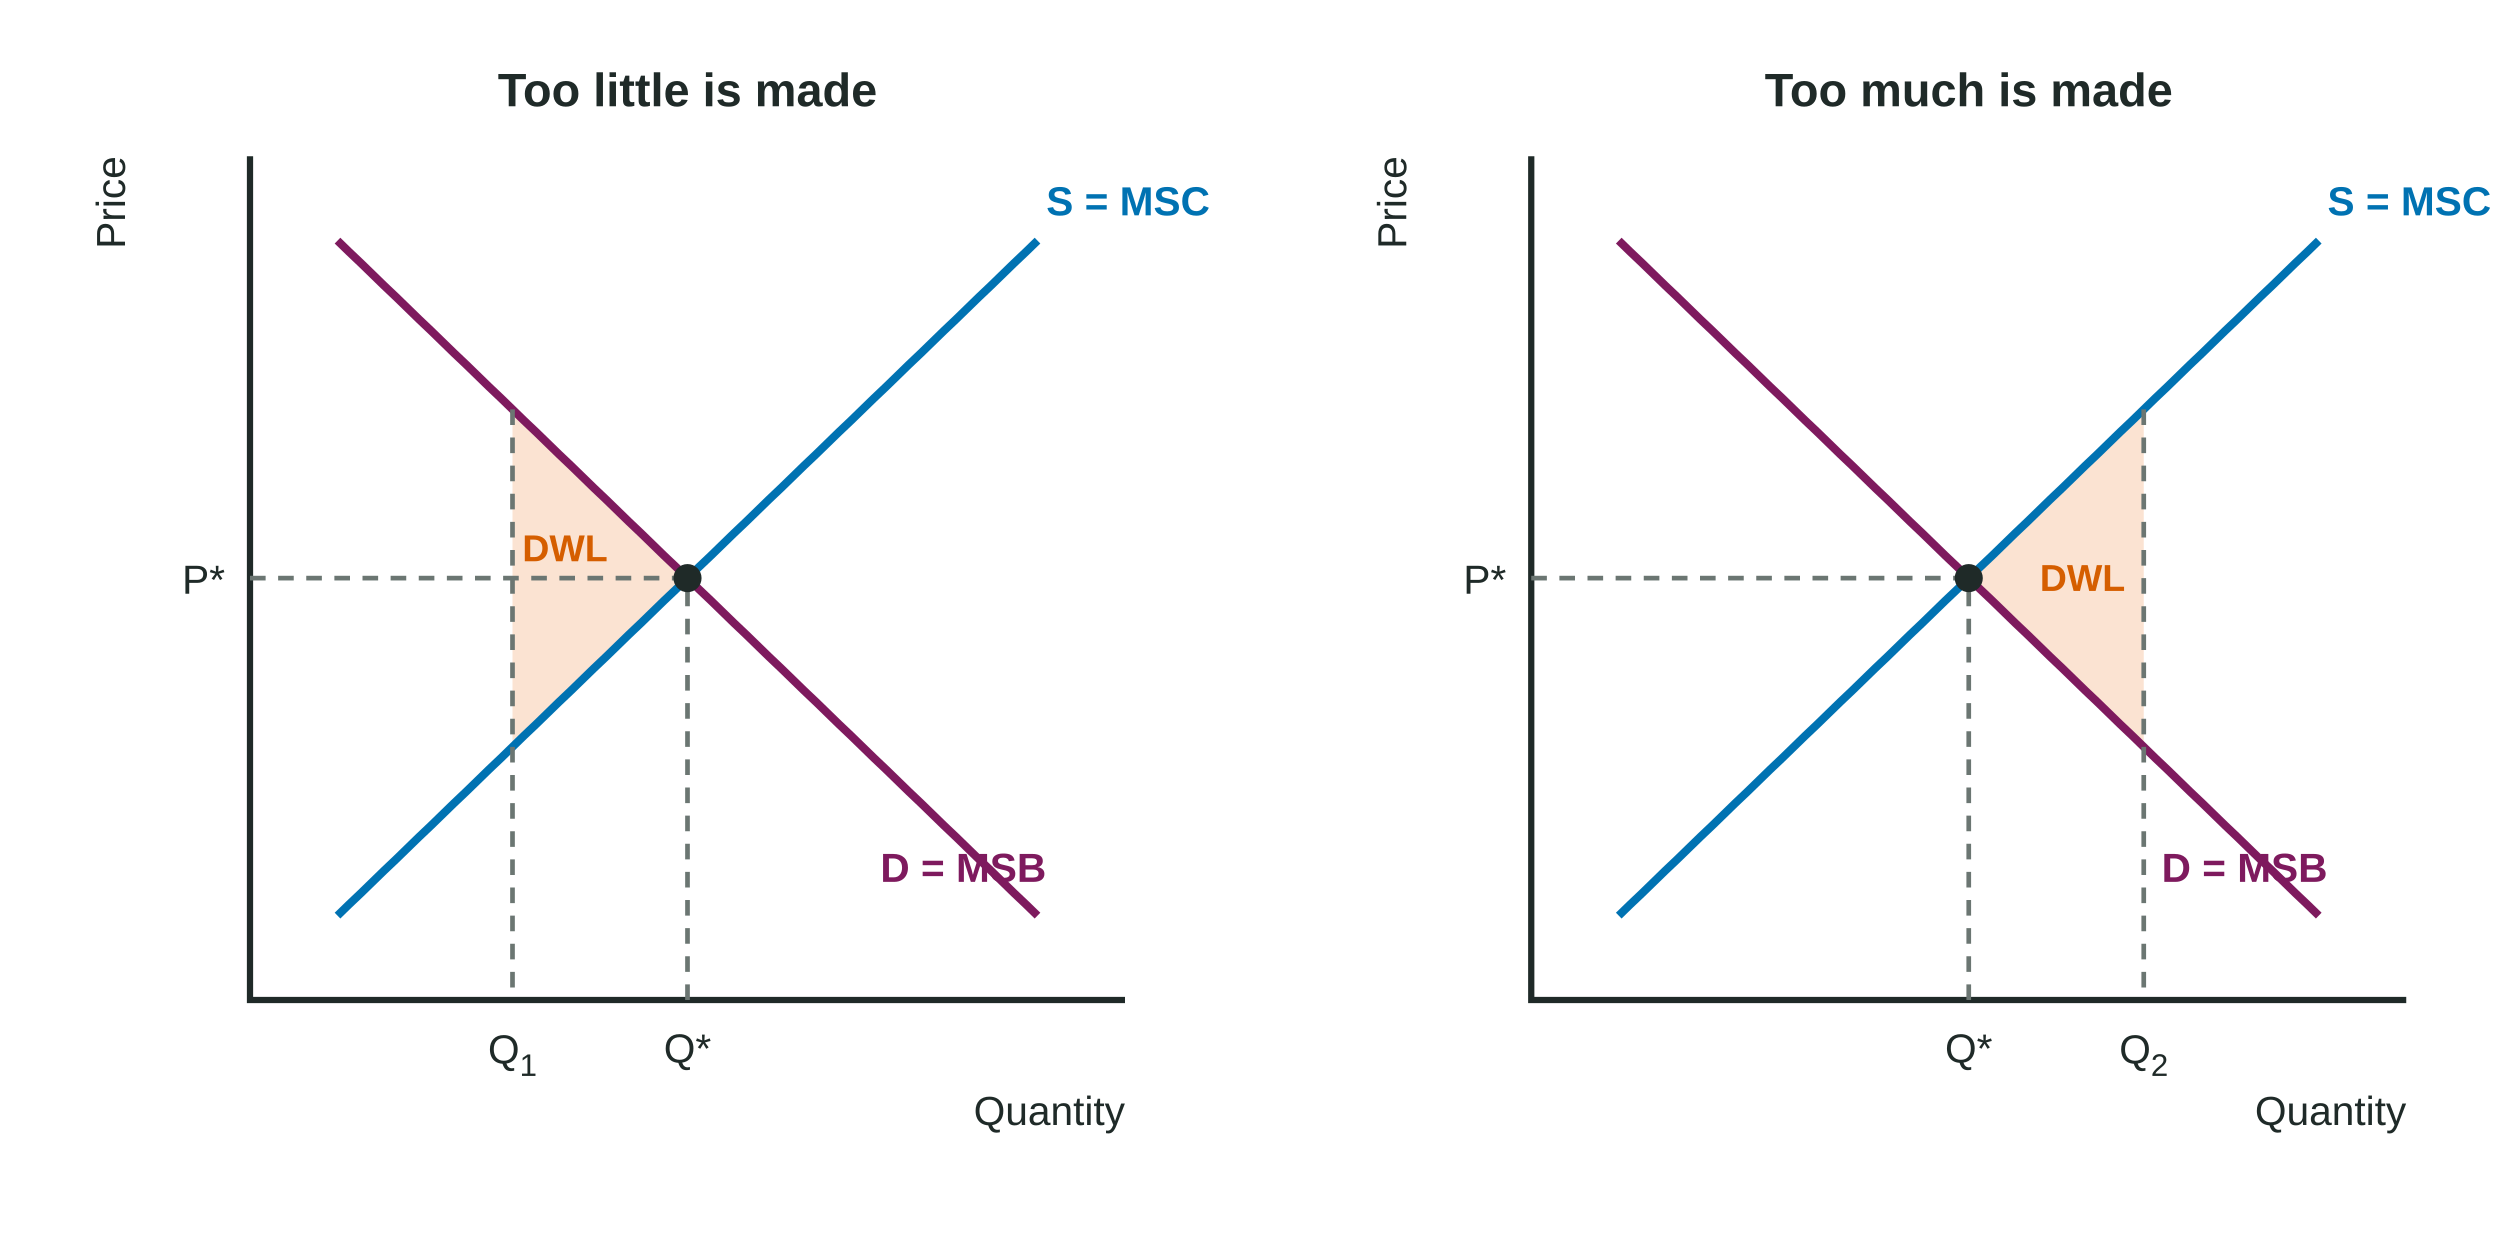
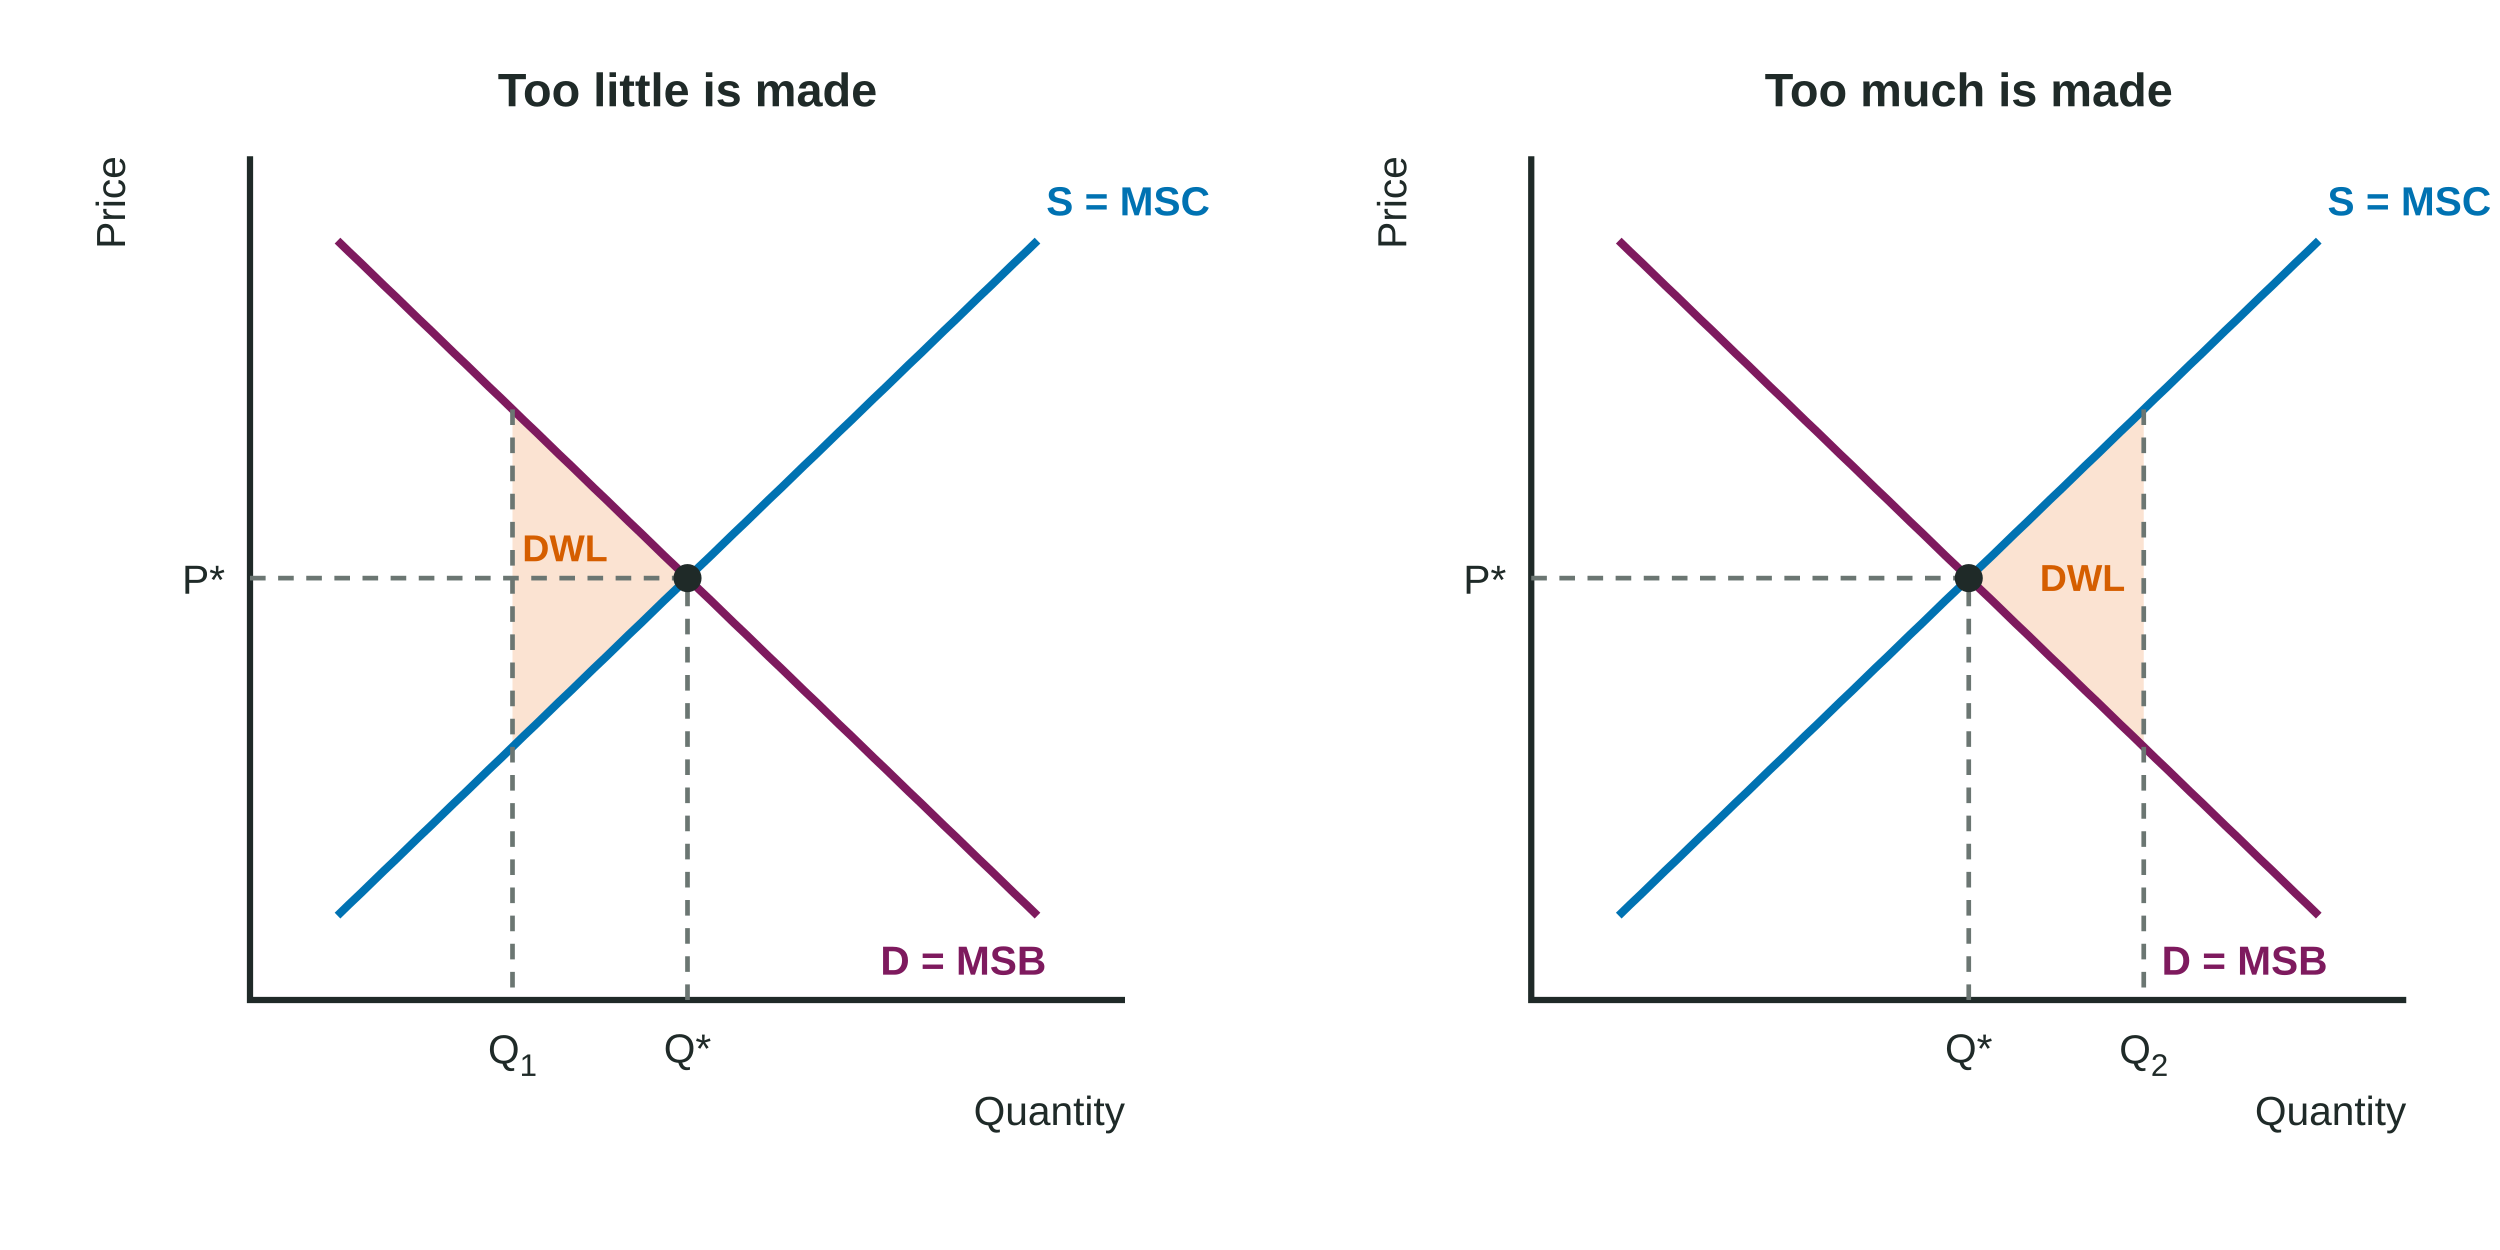
<svg xmlns="http://www.w3.org/2000/svg" viewBox="0 0 800 400" width="800" height="400" role="img" aria-labelledby="market-efficiency-dwl-t market-efficiency-dwl-d" font-family="Arial, Helvetica, sans-serif">
  <defs>
    <marker id="market-efficiency-dwl-ar" viewBox="0 0 10 10" refX="9" refY="5" markerWidth="7" markerHeight="7" orient="auto-start-reverse">
      <path d="M0,0 L10,5 L0,10 z" fill="#1F2A28" />
    </marker>
    <marker id="market-efficiency-dwl-arA" viewBox="0 0 10 10" refX="9" refY="5" markerWidth="7" markerHeight="7" orient="auto-start-reverse">
      <path d="M0,0 L10,5 L0,10 z" fill="#7E1A5E" />
    </marker>
    <marker id="market-efficiency-dwl-arV" viewBox="0 0 10 10" refX="9" refY="5" markerWidth="7" markerHeight="7" orient="auto-start-reverse">
      <path d="M0,0 L10,5 L0,10 z" fill="#D55E00" />
    </marker>
    <marker id="market-efficiency-dwl-arB" viewBox="0 0 10 10" refX="9" refY="5" markerWidth="7" markerHeight="7" orient="auto-start-reverse">
      <path d="M0,0 L10,5 L0,10 z" fill="#0072B2" />
    </marker>
  </defs>
  <rect width="800" height="400" fill="#FFFFFF" />
  <text x="220" y="34" font-size="15" font-weight="bold" fill="#1F2A28" text-anchor="middle">Too little is made</text>
  <path d="M80 50V320H360" fill="none" stroke="#1F2A28" stroke-width="2" />
  <text x="360" y="360" font-size="13" font-weight="normal" fill="#1F2A28" text-anchor="end">Quantity</text>
  <text transform="translate(40 50) rotate(-90)" font-size="13" fill="#1F2A28" text-anchor="end">Price</text>
  <path d="M164 239L164 131L220 185Z" fill="#FBE3D2" stroke="none" fill-opacity="1" />
  <path d="M108 77L111.7 80.6L115.5 84.2L119.2 87.8L122.9 91.4L126.7 95L130.4 98.6L134.1 102.2L137.9 105.8L141.6 109.4L145.3 113L149.1 116.6L152.8 120.2L156.5 123.8L160.3 127.4L164 131L167.7 134.6L171.5 138.2L175.2 141.8L178.9 145.4L182.7 149L186.4 152.6L190.1 156.2L193.9 159.8L197.6 163.4L201.3 167L205.1 170.6L208.8 174.2L212.5 177.8L216.3 181.4L220 185L223.7 188.6L227.5 192.2L231.2 195.8L234.9 199.4L238.7 203L242.4 206.6L246.1 210.2L249.9 213.8L253.6 217.4L257.3 221L261.1 224.6L264.8 228.2L268.5 231.8L272.3 235.4L276 239L279.7 242.6L283.5 246.2L287.2 249.8L290.9 253.4L294.7 257L298.4 260.6L302.1 264.2L305.9 267.8L309.6 271.4L313.3 275L317.1 278.6L320.8 282.2L324.5 285.8L328.3 289.4L332 293" fill="none" stroke="#7E1A5E" stroke-width="2.6" />
  <path d="M108 293L111.7 289.4L115.5 285.8L119.2 282.2L122.9 278.6L126.7 275L130.4 271.4L134.1 267.8L137.9 264.2L141.6 260.6L145.3 257L149.1 253.4L152.8 249.8L156.5 246.2L160.3 242.6L164 239L167.7 235.4L171.5 231.8L175.2 228.2L178.9 224.6L182.7 221L186.4 217.4L190.1 213.8L193.9 210.2L197.6 206.6L201.3 203L205.1 199.4L208.8 195.8L212.5 192.2L216.3 188.6L220 185L223.7 181.4L227.5 177.8L231.2 174.2L234.9 170.6L238.7 167L242.4 163.4L246.1 159.8L249.9 156.2L253.6 152.6L257.3 149L261.1 145.4L264.8 141.8L268.5 138.2L272.3 134.6L276 131L279.7 127.4L283.5 123.8L287.2 120.2L290.9 116.6L294.7 113L298.4 109.4L302.1 105.8L305.9 102.2L309.6 98.6L313.3 95L317.1 91.4L320.8 87.8L324.5 84.2L328.3 80.6L332 77" fill="none" stroke="#0072B2" stroke-width="2.6" />
  <path d="M80 185H220V320" fill="none" stroke="#6B7672" stroke-width="1.5" stroke-dasharray="5 4" />
  <circle cx="220" cy="185" r="4.5" fill="#1F2A28" />
  <text x="220" y="340" font-size="13" font-weight="normal" fill="#1F2A28" text-anchor="middle">Q*</text>
  <text x="72" y="190" font-size="13" font-weight="normal" fill="#1F2A28" text-anchor="end">P*</text>
  <path d="M164 131V320" stroke="#6B7672" stroke-width="1.5" stroke-dasharray="5 4" />
  <text x="164" y="340.3" font-size="13" font-weight="normal" fill="#1F2A28" text-anchor="middle">Q<tspan font-size="10" dy="4">1</tspan>
  </text>
-   <text x="334.8" y="282.2" font-size="13" font-weight="bold" fill="#7E1A5E" text-anchor="end">D = MSB</text>
+   <text x="334.8" y="311.9" font-size="13" font-weight="bold" fill="#7E1A5E" text-anchor="end">D = MSB</text>
  <text x="334.8" y="68.9" font-size="13" font-weight="bold" fill="#0072B2" text-anchor="start">S = MSC</text>
  <text x="180.8" y="179.6" font-size="12" font-weight="bold" fill="#D55E00" text-anchor="middle">DWL</text>
  <text x="630" y="34" font-size="15" font-weight="bold" fill="#1F2A28" text-anchor="middle">Too much is made</text>
  <path d="M490 50V320H770" fill="none" stroke="#1F2A28" stroke-width="2" />
  <text x="770" y="360" font-size="13" font-weight="normal" fill="#1F2A28" text-anchor="end">Quantity</text>
  <text transform="translate(450 50) rotate(-90)" font-size="13" fill="#1F2A28" text-anchor="end">Price</text>
  <path d="M630 185L686 131L686 239Z" fill="#FBE3D2" stroke="none" fill-opacity="1" />
  <path d="M518 77L521.7 80.6L525.5 84.2L529.2 87.8L532.9 91.4L536.7 95L540.4 98.6L544.1 102.2L547.9 105.8L551.6 109.4L555.3 113L559.1 116.6L562.8 120.2L566.5 123.8L570.3 127.4L574 131L577.7 134.6L581.5 138.2L585.2 141.8L588.9 145.4L592.7 149L596.4 152.6L600.1 156.2L603.9 159.8L607.6 163.4L611.3 167L615.1 170.6L618.8 174.2L622.5 177.8L626.3 181.4L630 185L633.7 188.6L637.5 192.2L641.2 195.8L644.9 199.4L648.7 203L652.4 206.6L656.1 210.2L659.9 213.8L663.6 217.4L667.3 221L671.1 224.6L674.8 228.2L678.5 231.8L682.3 235.4L686 239L689.7 242.6L693.5 246.2L697.2 249.8L700.9 253.4L704.7 257L708.4 260.6L712.1 264.2L715.9 267.8L719.6 271.4L723.3 275L727.1 278.6L730.8 282.2L734.5 285.8L738.3 289.4L742 293" fill="none" stroke="#7E1A5E" stroke-width="2.6" />
  <path d="M518 293L521.7 289.4L525.5 285.8L529.2 282.2L532.9 278.6L536.7 275L540.4 271.4L544.1 267.8L547.9 264.2L551.6 260.6L555.3 257L559.1 253.4L562.8 249.8L566.5 246.2L570.3 242.6L574 239L577.7 235.4L581.5 231.8L585.2 228.2L588.9 224.6L592.7 221L596.4 217.4L600.1 213.8L603.9 210.2L607.6 206.6L611.3 203L615.1 199.4L618.8 195.8L622.5 192.2L626.3 188.6L630 185L633.7 181.4L637.5 177.8L641.2 174.2L644.9 170.6L648.7 167L652.4 163.4L656.1 159.8L659.9 156.2L663.6 152.6L667.3 149L671.1 145.4L674.8 141.8L678.5 138.2L682.3 134.6L686 131L689.7 127.4L693.5 123.8L697.2 120.2L700.9 116.6L704.7 113L708.4 109.4L712.1 105.8L715.9 102.2L719.6 98.6L723.3 95L727.1 91.4L730.8 87.8L734.5 84.2L738.3 80.6L742 77" fill="none" stroke="#0072B2" stroke-width="2.6" />
  <path d="M490 185H630V320" fill="none" stroke="#6B7672" stroke-width="1.5" stroke-dasharray="5 4" />
  <circle cx="630" cy="185" r="4.5" fill="#1F2A28" />
  <text x="630" y="340" font-size="13" font-weight="normal" fill="#1F2A28" text-anchor="middle">Q*</text>
  <text x="482" y="190" font-size="13" font-weight="normal" fill="#1F2A28" text-anchor="end">P*</text>
  <path d="M686 131V320" stroke="#6B7672" stroke-width="1.5" stroke-dasharray="5 4" />
  <text x="686" y="340.3" font-size="13" font-weight="normal" fill="#1F2A28" text-anchor="middle">Q<tspan font-size="10" dy="4">2</tspan>
  </text>
-   <text x="744.8" y="282.2" font-size="13" font-weight="bold" fill="#7E1A5E" text-anchor="end">D = MSB</text>
+   <text x="744.8" y="311.9" font-size="13" font-weight="bold" fill="#7E1A5E" text-anchor="end">D = MSB</text>
  <text x="744.8" y="68.9" font-size="13" font-weight="bold" fill="#0072B2" text-anchor="start">S = MSC</text>
  <text x="666.4" y="189.1" font-size="12" font-weight="bold" fill="#D55E00" text-anchor="middle">DWL</text>
</svg>
